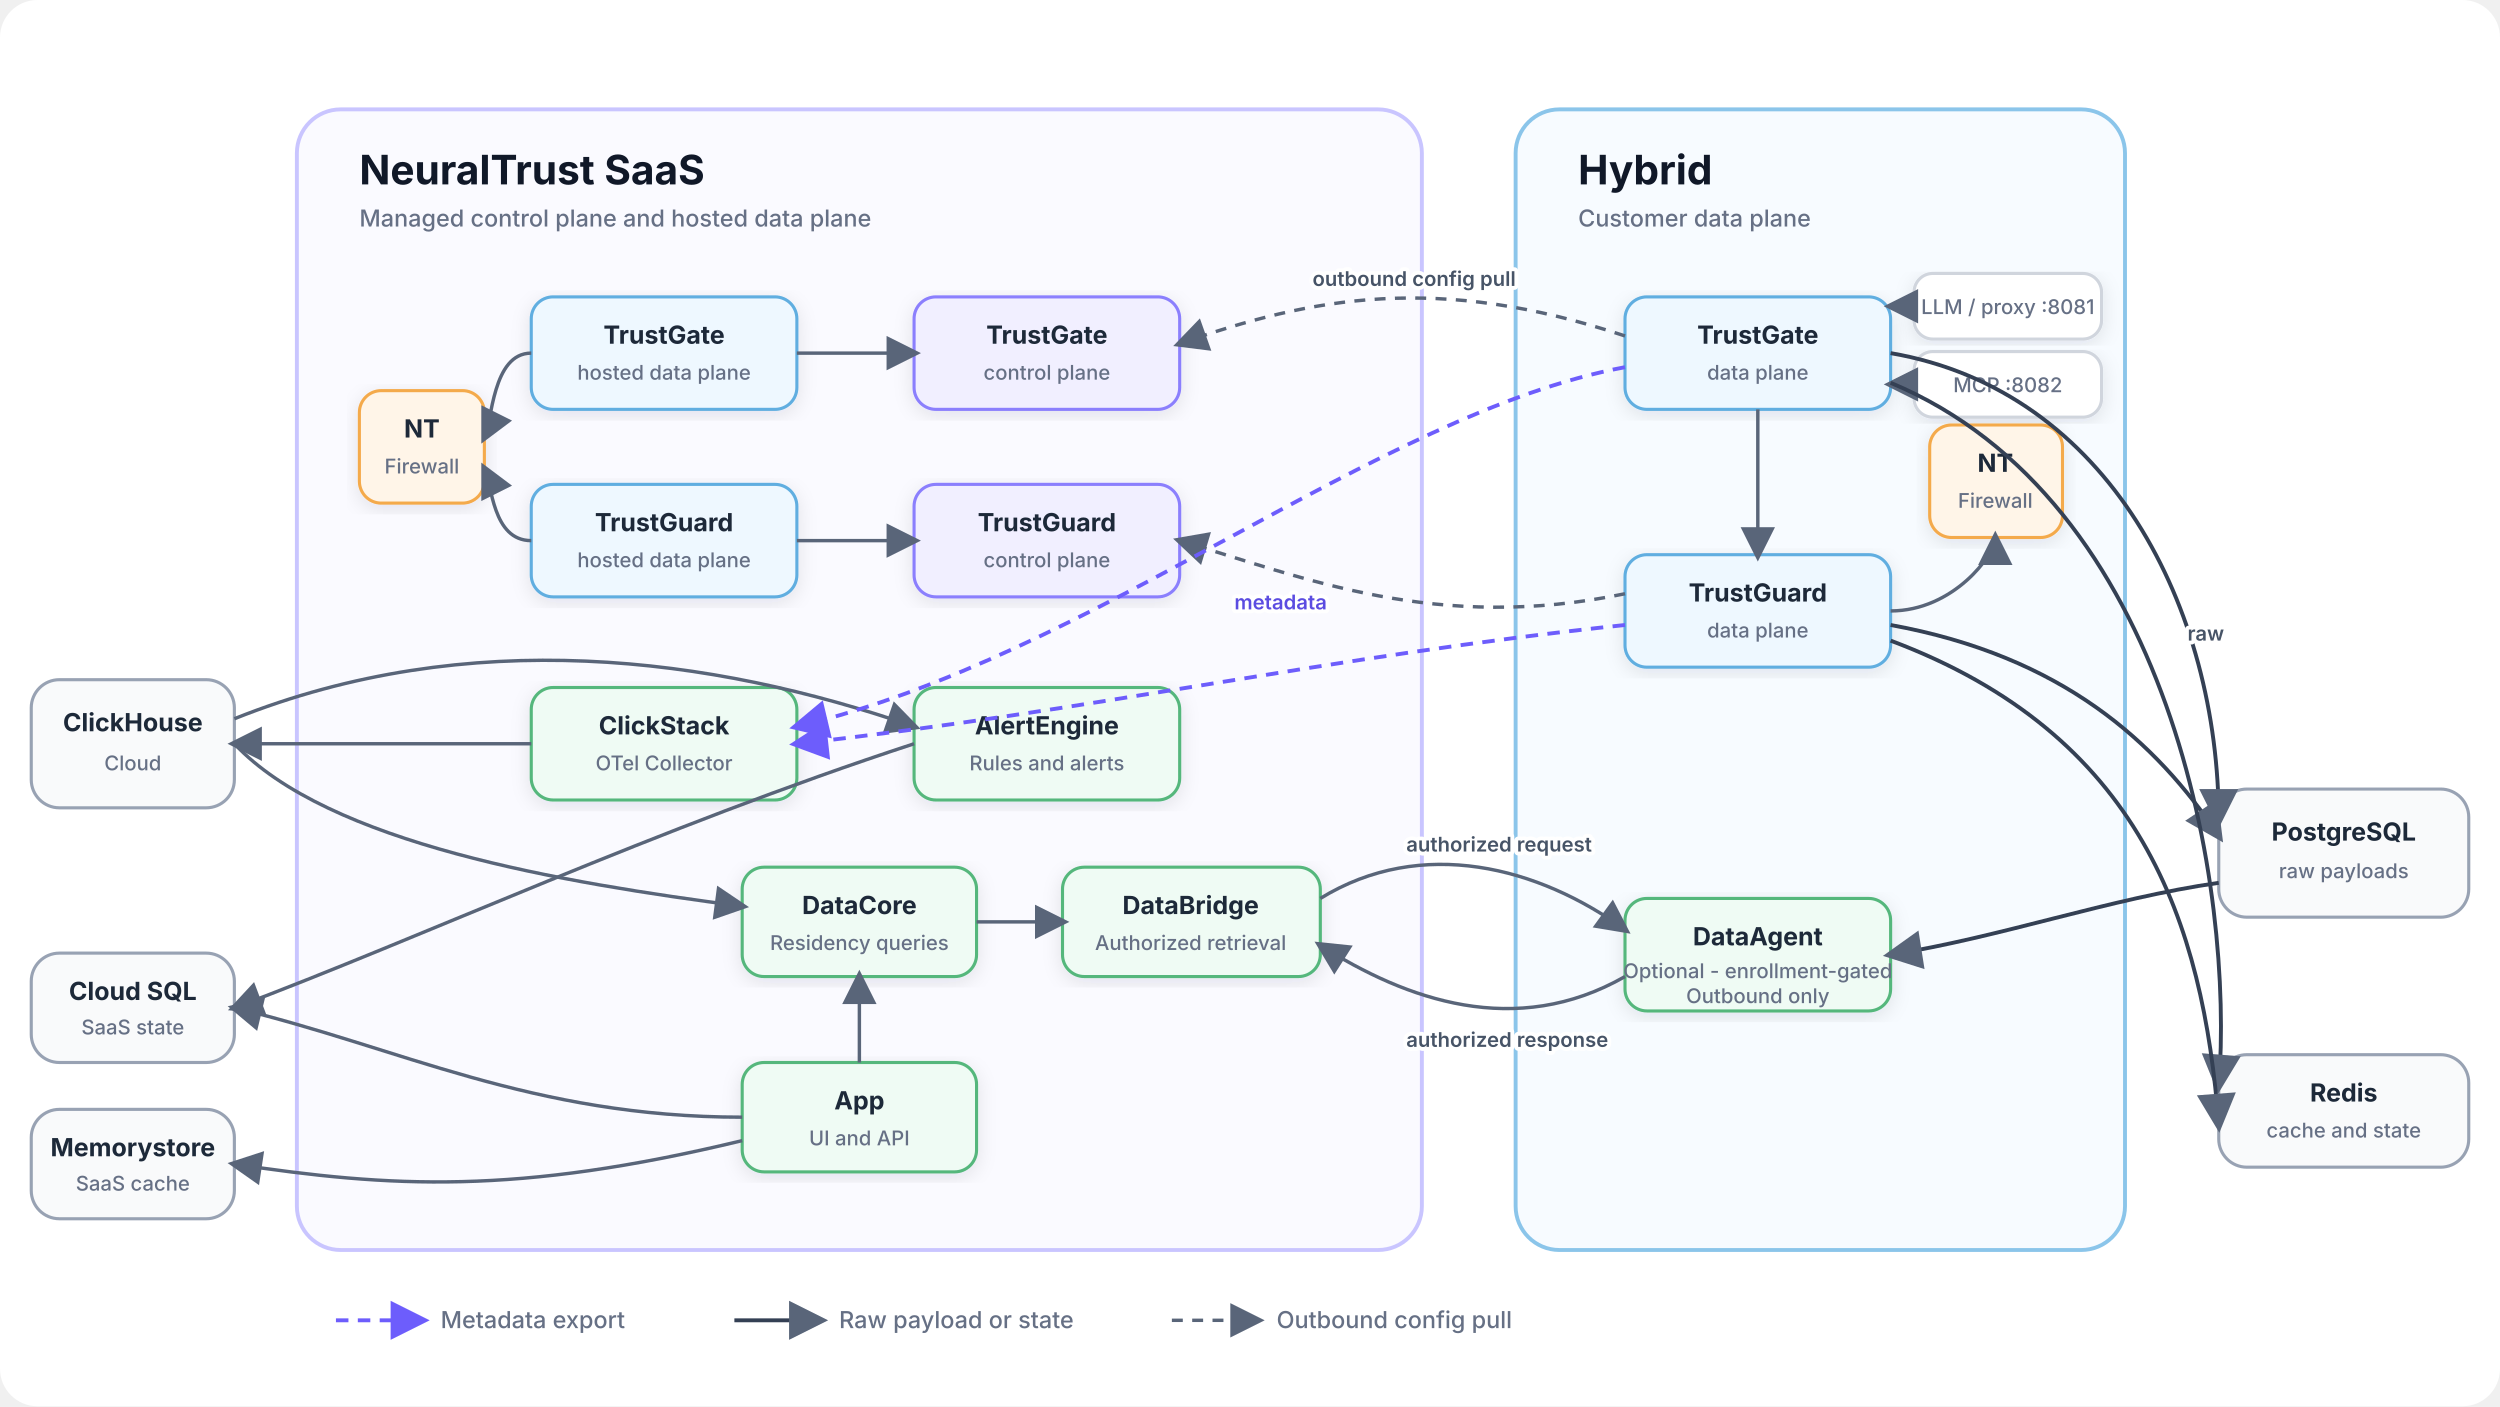
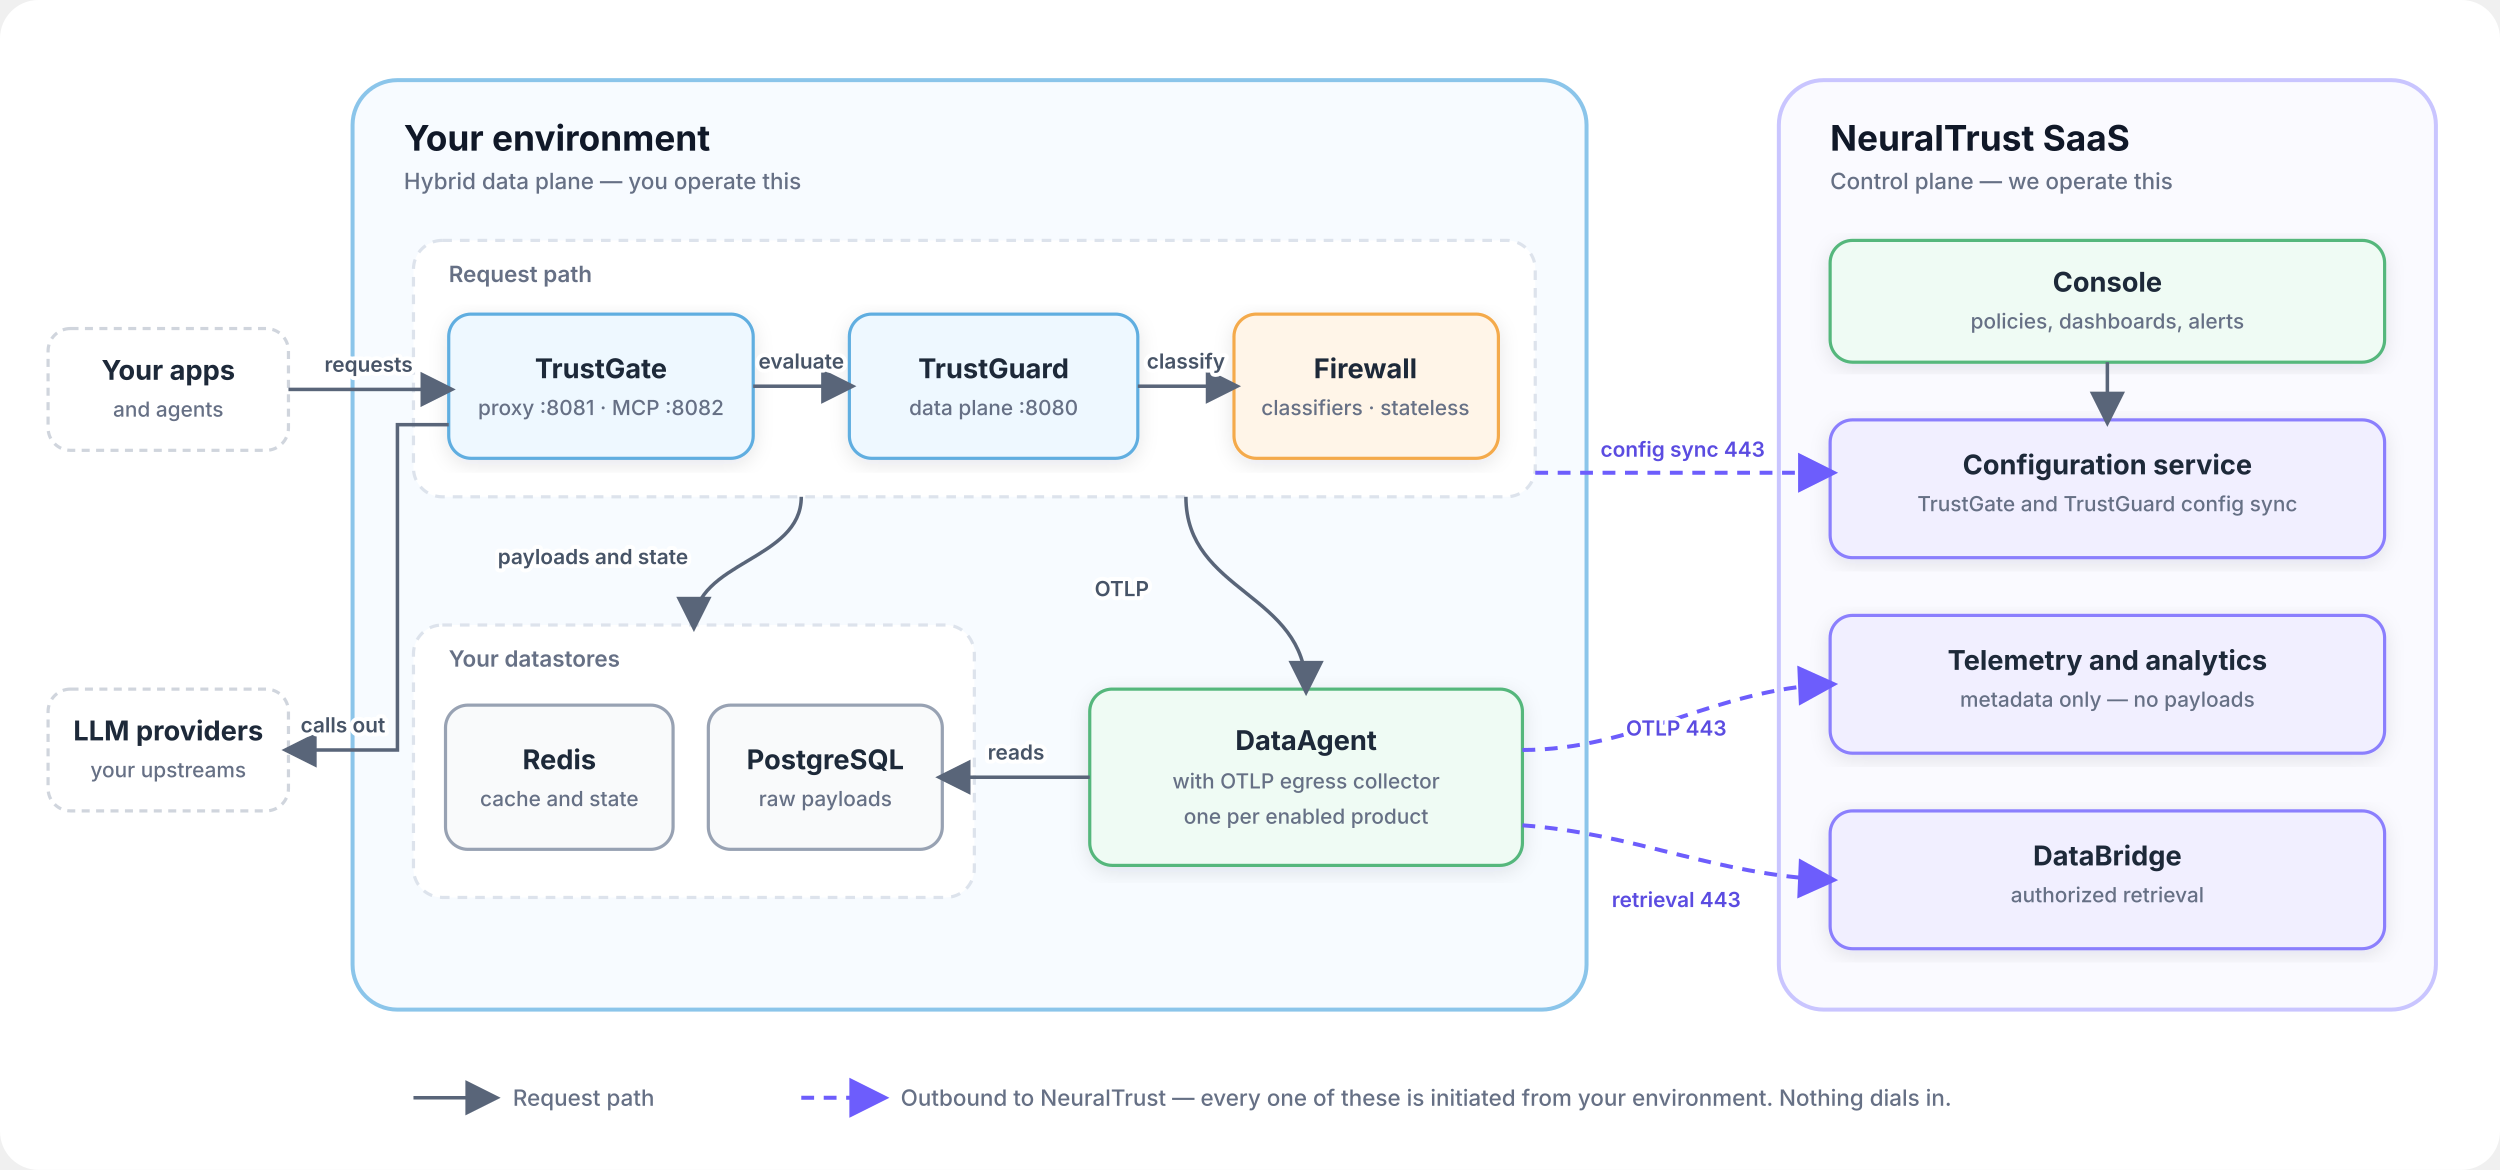
- <svg xmlns="http://www.w3.org/2000/svg" width="1600" height="900" viewBox="0 0 1600 900" role="img" aria-labelledby="title description">
+ <svg xmlns="http://www.w3.org/2000/svg" width="1560" height="730" viewBox="0 0 1560 730" role="img" aria-labelledby="title description">
  <defs>
    <marker id="arrow" markerWidth="10" markerHeight="10" refX="8" refY="5" orient="auto" markerUnits="strokeWidth">
      <path d="M0,0 L10,5 L0,10 z" fill="#596579" />
    </marker>
    <marker id="arrow-purple" markerWidth="10" markerHeight="10" refX="8" refY="5" orient="auto" markerUnits="strokeWidth">
      <path d="M0,0 L10,5 L0,10 z" fill="#6d5dfc" />
    </marker>
    <filter id="shadow" x="-10%" y="-10%" width="120%" height="120%">
      <feDropShadow dx="0" dy="3" stdDeviation="6" flood-color="#101828" flood-opacity="0.10" />
    </filter>
    <style>
-       .boundary { fill: #fafaff; stroke: #c9c5ff; stroke-width: 2.5; }
-       .hybrid { fill: #f7fbff; stroke: #8bc5ea; }
+       .boundary { fill: #f7fbff; stroke: #8bc5ea; stroke-width: 2.5; }
+       .boundary-saas { fill: #fafaff; stroke: #c9c5ff; stroke-width: 2.5; }
+       .group { fill: #ffffff; stroke: #dde3ec; stroke-width: 2; stroke-dasharray: 6 5; }
      .service { fill: #ffffff; stroke: #d0d5dd; stroke-width: 2; filter: url(#shadow); }
      .control { fill: #f1efff; stroke: #8b7ffd; }
      .data { fill: #eef8ff; stroke: #61aee0; }
      .security { fill: #fff5e8; stroke: #f4aa4c; }
      .platform { fill: #effbf4; stroke: #55b77c; }
      .store { fill: #f9fafb; stroke: #98a2b3; stroke-width: 2; }
-       .title { font: 700 26px Inter, Arial, sans-serif; fill: #101828; }
-       .subtitle { font: 500 15px Inter, Arial, sans-serif; fill: #667085; }
-       .label { font: 650 16px Inter, Arial, sans-serif; fill: #1d2939; text-anchor: middle; }
+       .external { fill: #ffffff; stroke: #d0d5dd; stroke-width: 2; stroke-dasharray: 5 4; }
+       .title { font: 700 22px Inter, Arial, sans-serif; fill: #101828; }
+       .subtitle { font: 500 14px Inter, Arial, sans-serif; fill: #667085; }
+       .grouplabel { font: 600 14px Inter, Arial, sans-serif; fill: #667085; }
+       .label { font: 650 17px Inter, Arial, sans-serif; fill: #1d2939; text-anchor: middle; }
      .small { font: 500 13px Inter, Arial, sans-serif; fill: #667085; text-anchor: middle; }
      .flow { fill: none; stroke: #596579; stroke-width: 2.2; marker-end: url(#arrow); }
      .metadata { fill: none; stroke: #6d5dfc; stroke-width: 2.5; stroke-dasharray: 8 6; marker-end: url(#arrow-purple); }
-       .raw { fill: none; stroke: #344054; stroke-width: 2.5; marker-end: url(#arrow); }
-       .flow-label { font: 600 13px Inter, Arial, sans-serif; fill: #475467; paint-order: stroke; stroke: #ffffff; stroke-width: 5; stroke-linejoin: round; }
+       .flow-label { font: 600 13px Inter, Arial, sans-serif; fill: #475467; text-anchor: middle; paint-order: stroke; stroke: #ffffff; stroke-width: 5; stroke-linejoin: round; }
      .metadata-label { fill: #5b4ce1; }
    </style>
  </defs>
-   <rect width="1600" height="900" rx="24" fill="#ffffff" />
-   <rect class="boundary" x="190" y="70" width="720" height="730" rx="28" />
-   <text class="title" x="230" y="118">NeuralTrust SaaS</text>
-   <text class="subtitle" x="230" y="145">Managed control plane and hosted data plane</text>
-   <rect class="boundary hybrid" x="970" y="70" width="390" height="730" rx="28" />
-   <text class="title" x="1010" y="118">Hybrid</text>
-   <text class="subtitle" x="1010" y="145">Customer data plane</text>
-   <rect class="service platform" x="475" y="680" width="150" height="70" rx="14" />
-   <text class="label" x="550" y="710">App</text>
-   <text class="small" x="550" y="733">UI and API</text>
-   <rect class="service platform" x="475" y="555" width="150" height="70" rx="14" />
-   <text class="label" x="550" y="585">DataCore</text>
-   <text class="small" x="550" y="608">Residency queries</text>
-   <rect class="service platform" x="680" y="555" width="165" height="70" rx="14" />
-   <text class="label" x="762" y="585">DataBridge</text>
-   <text class="small" x="762" y="608">Authorized retrieval</text>
-   <rect class="service control" x="585" y="190" width="170" height="72" rx="14" />
-   <text class="label" x="670" y="220">TrustGate</text>
-   <text class="small" x="670" y="243">control plane</text>
-   <rect class="service data" x="340" y="190" width="170" height="72" rx="14" />
-   <text class="label" x="425" y="220">TrustGate</text>
-   <text class="small" x="425" y="243">hosted data plane</text>
-   <rect class="service control" x="585" y="310" width="170" height="72" rx="14" />
-   <text class="label" x="670" y="340">TrustGuard</text>
-   <text class="small" x="670" y="363">control plane</text>
-   <rect class="service data" x="340" y="310" width="170" height="72" rx="14" />
-   <text class="label" x="425" y="340">TrustGuard</text>
-   <text class="small" x="425" y="363">hosted data plane</text>
-   <rect class="service security" x="230" y="250" width="80" height="72" rx="14" />
-   <text class="label" x="270" y="280">NT</text>
-   <text class="small" x="270" y="303">Firewall</text>
-   <rect class="service platform" x="340" y="440" width="170" height="72" rx="14" />
-   <text class="label" x="425" y="470">ClickStack</text>
-   <text class="small" x="425" y="493">OTel Collector</text>
-   <rect class="service platform" x="585" y="440" width="170" height="72" rx="14" />
-   <text class="label" x="670" y="470">AlertEngine</text>
-   <text class="small" x="670" y="493">Rules and alerts</text>
-   <rect class="service data" x="1040" y="190" width="170" height="72" rx="14" />
-   <text class="label" x="1125" y="220">TrustGate</text>
-   <text class="small" x="1125" y="243">data plane</text>
-   <rect class="service" x="1225" y="175" width="120" height="42" rx="12" />
-   <text class="small" x="1285" y="201">LLM / proxy :8081</text>
-   <rect class="service" x="1225" y="225" width="120" height="42" rx="12" />
-   <text class="small" x="1285" y="251">MCP :8082</text>
-   <rect class="service data" x="1040" y="355" width="170" height="72" rx="14" />
-   <text class="label" x="1125" y="385">TrustGuard</text>
-   <text class="small" x="1125" y="408">data plane</text>
-   <rect class="service security" x="1235" y="272" width="85" height="72" rx="14" />
-   <text class="label" x="1277" y="302">NT</text>
-   <text class="small" x="1277" y="325">Firewall</text>
-   <rect class="service platform" x="1040" y="575" width="170" height="72" rx="14" />
-   <text class="label" x="1125" y="605">DataAgent</text>
-   <text class="small" x="1125" y="626">Optional - enrollment-gated</text>
-   <text class="small" x="1125" y="642">Outbound only</text>
-   <rect class="store" x="20" y="435" width="130" height="82" rx="18" />
-   <text class="label" x="85" y="468">ClickHouse</text>
-   <text class="small" x="85" y="493">Cloud</text>
-   <rect class="store" x="20" y="610" width="130" height="70" rx="18" />
-   <text class="label" x="85" y="640">Cloud SQL</text>
-   <text class="small" x="85" y="662">SaaS state</text>
-   <rect class="store" x="20" y="710" width="130" height="70" rx="18" />
-   <text class="label" x="85" y="740">Memorystore</text>
-   <text class="small" x="85" y="762">SaaS cache</text>
-   <rect class="store" x="1420" y="505" width="160" height="82" rx="18" />
-   <text class="label" x="1500" y="538">PostgreSQL</text>
-   <text class="small" x="1500" y="562">raw payloads</text>
-   <rect class="store" x="1420" y="675" width="160" height="72" rx="18" />
-   <text class="label" x="1500" y="705">Redis</text>
-   <text class="small" x="1500" y="728">cache and state</text>
-   <path class="flow" d="M510 226 H585" />
-   <path class="flow" d="M510 346 H585" />
-   <path class="flow" d="M340 226 C315 226 315 270 310 280" />
-   <path class="flow" d="M340 346 C315 346 315 310 310 300" />
-   <path class="flow" d="M550 680 V625" />
-   <path class="flow" d="M625 590 H680" />
-   <path class="flow" d="M340 476 H150" />
-   <path class="flow" d="M150 476 C210 540 360 565 475 580" />
-   <path class="flow" d="M150 460 C300 400 455 420 585 465" />
-   <path class="flow" d="M585 476 C420 530 270 600 150 645" />
-   <path class="flow" d="M475 715 C340 715 255 670 150 645" />
-   <path class="flow" d="M475 730 C330 765 250 760 150 745" />
-   <path class="flow" d="M1225 196 H1210" />
-   <path class="flow" d="M1225 246 H1210" />
-   <path class="flow" d="M1125 262 V355" />
-   <path class="flow" d="M1210 391 C1250 391 1277 355 1277 344" />
-   <path class="flow" stroke-dasharray="7 6" d="M1040 215 C920 175 840 190 755 220" />
-   <path class="flow" stroke-dasharray="7 6" d="M1040 380 C920 405 835 370 755 346" />
-   <text class="flow-label" x="840" y="183">outbound config pull</text>
-   <path class="metadata" d="M1040 235 C880 265 700 420 510 465" />
-   <path class="metadata" d="M1040 400 C850 420 700 455 510 476" />
-   <text class="flow-label metadata-label" x="790" y="390">metadata</text>
-   <path class="raw" d="M1210 226 C1350 250 1420 390 1420 525" />
-   <path class="raw" d="M1210 400 C1320 420 1380 475 1420 535" />
-   <path class="raw" d="M1420 565 C1350 575 1280 600 1210 611" />
-   <text class="flow-label" x="1400" y="410">raw</text>
-   <path class="raw" d="M1210 245 C1390 320 1430 570 1420 695" />
-   <path class="raw" d="M1210 410 C1370 470 1410 590 1420 720" />
-   <path class="flow" d="M845 575 C910 535 985 555 1040 595" />
-   <path class="flow" d="M1040 625 C970 665 900 640 845 605" />
-   <text class="flow-label" x="900" y="545">authorized request</text>
-   <text class="flow-label" x="900" y="670">authorized response</text>
-   <line x1="215" y1="845" x2="270" y2="845" class="metadata" />
-   <text class="subtitle" x="282" y="850">Metadata export</text>
-   <line x1="470" y1="845" x2="525" y2="845" class="raw" />
-   <text class="subtitle" x="537" y="850">Raw payload or state</text>
-   <line x1="750" y1="845" x2="805" y2="845" class="flow" stroke-dasharray="7 6" />
-   <text class="subtitle" x="817" y="850">Outbound config pull</text>
+   <rect width="1560" height="730" rx="24" fill="#ffffff" />
+   <rect class="boundary" x="220" y="50" width="770" height="580" rx="28" />
+   <text class="title" x="252" y="94">Your environment</text>
+   <text class="subtitle" x="252" y="118">Hybrid data plane — you operate this</text>
+   <rect class="boundary-saas" x="1110" y="50" width="410" height="580" rx="28" />
+   <text class="title" x="1142" y="94">NeuralTrust SaaS</text>
+   <text class="subtitle" x="1142" y="118">Control plane — we operate this</text>
+   <rect class="external" x="30" y="205" width="150" height="76" rx="14" />
+   <text class="label" x="105" y="237">Your apps</text>
+   <text class="small" x="105" y="260">and agents</text>
+   <rect class="external" x="30" y="430" width="150" height="76" rx="14" />
+   <text class="label" x="105" y="462">LLM providers</text>
+   <text class="small" x="105" y="485">your upstreams</text>
+   <rect class="group" x="258" y="150" width="700" height="160" rx="18" />
+   <text class="grouplabel" x="280" y="176">Request path</text>
+   <rect class="service data" x="280" y="196" width="190" height="90" rx="14" />
+   <text class="label" x="375" y="236">TrustGate</text>
+   <text class="small" x="375" y="259">proxy :8081 · MCP :8082</text>
+   <rect class="service data" x="530" y="196" width="180" height="90" rx="14" />
+   <text class="label" x="620" y="236">TrustGuard</text>
+   <text class="small" x="620" y="259">data plane :8080</text>
+   <rect class="service security" x="770" y="196" width="165" height="90" rx="14" />
+   <text class="label" x="852" y="236">Firewall</text>
+   <text class="small" x="852" y="259">classifiers · stateless</text>
+   <path class="flow" d="M470 241 H530" />
+   <text class="flow-label" x="500" y="230">evaluate</text>
+   <path class="flow" d="M710 241 H770" />
+   <text class="flow-label" x="740" y="230">classify</text>
+   <rect class="group" x="258" y="390" width="350" height="170" rx="18" />
+   <text class="grouplabel" x="280" y="416">Your datastores</text>
+   <rect class="store" x="278" y="440" width="142" height="90" rx="14" />
+   <text class="label" x="349" y="480">Redis</text>
+   <text class="small" x="349" y="503">cache and state</text>
+   <rect class="store" x="442" y="440" width="146" height="90" rx="14" />
+   <text class="label" x="515" y="480">PostgreSQL</text>
+   <text class="small" x="515" y="503">raw payloads</text>
+   <rect class="service platform" x="680" y="430" width="270" height="110" rx="14" />
+   <text class="label" x="815" y="468">DataAgent</text>
+   <text class="small" x="815" y="492">with OTLP egress collector</text>
+   <text class="small" x="815" y="514">one per enabled product</text>
+   <rect class="service platform" x="1142" y="150" width="346" height="76" rx="14" />
+   <text class="label" x="1315" y="182">Console</text>
+   <text class="small" x="1315" y="205">policies, dashboards, alerts</text>
+   <rect class="service control" x="1142" y="262" width="346" height="86" rx="14" />
+   <text class="label" x="1315" y="296">Configuration service</text>
+   <text class="small" x="1315" y="319">TrustGate and TrustGuard config sync</text>
+   <rect class="service control" x="1142" y="384" width="346" height="86" rx="14" />
+   <text class="label" x="1315" y="418">Telemetry and analytics</text>
+   <text class="small" x="1315" y="441">metadata only — no payloads</text>
+   <rect class="service control" x="1142" y="506" width="346" height="86" rx="14" />
+   <text class="label" x="1315" y="540">DataBridge</text>
+   <text class="small" x="1315" y="563">authorized retrieval</text>
+   <path class="flow" d="M1315 226 V262" />
+   <path class="flow" d="M180 243 H280" />
+   <text class="flow-label" x="230" y="232">requests</text>
+   <path class="flow" d="M280 265 H248 V468 H180" />
+   <text class="flow-label" x="214" y="457">calls out</text>
+   <path class="flow" d="M500 310 C500 350 433 350 433 390" />
+   <text class="flow-label" x="370" y="352">payloads and state</text>
+   <path class="flow" d="M740 310 C740 370 815 370 815 430" />
+   <text class="flow-label" x="700" y="372">OTLP</text>
+   <path class="flow" d="M680 485 H588" />
+   <text class="flow-label" x="634" y="474">reads</text>
+   <path class="metadata" d="M958 295 H1142" />
+   <text class="flow-label metadata-label" x="1050" y="285">config sync 443</text>
+   <path class="metadata" d="M950 468 C1020 468 1070 430 1142 427" />
+   <text class="flow-label metadata-label" x="1046" y="459">OTLP 443</text>
+   <path class="metadata" d="M950 515 C1020 520 1070 546 1142 549" />
+   <text class="flow-label metadata-label" x="1046" y="566">retrieval 443</text>
+   <line x1="258" y1="685" x2="308" y2="685" class="flow" />
+   <text class="subtitle" x="320" y="690">Request path</text>
+   <line x1="500" y1="685" x2="550" y2="685" class="metadata" />
+   <text class="subtitle" x="562" y="690">Outbound to NeuralTrust — every one of these is initiated from your environment. Nothing dials in.</text>
</svg>
